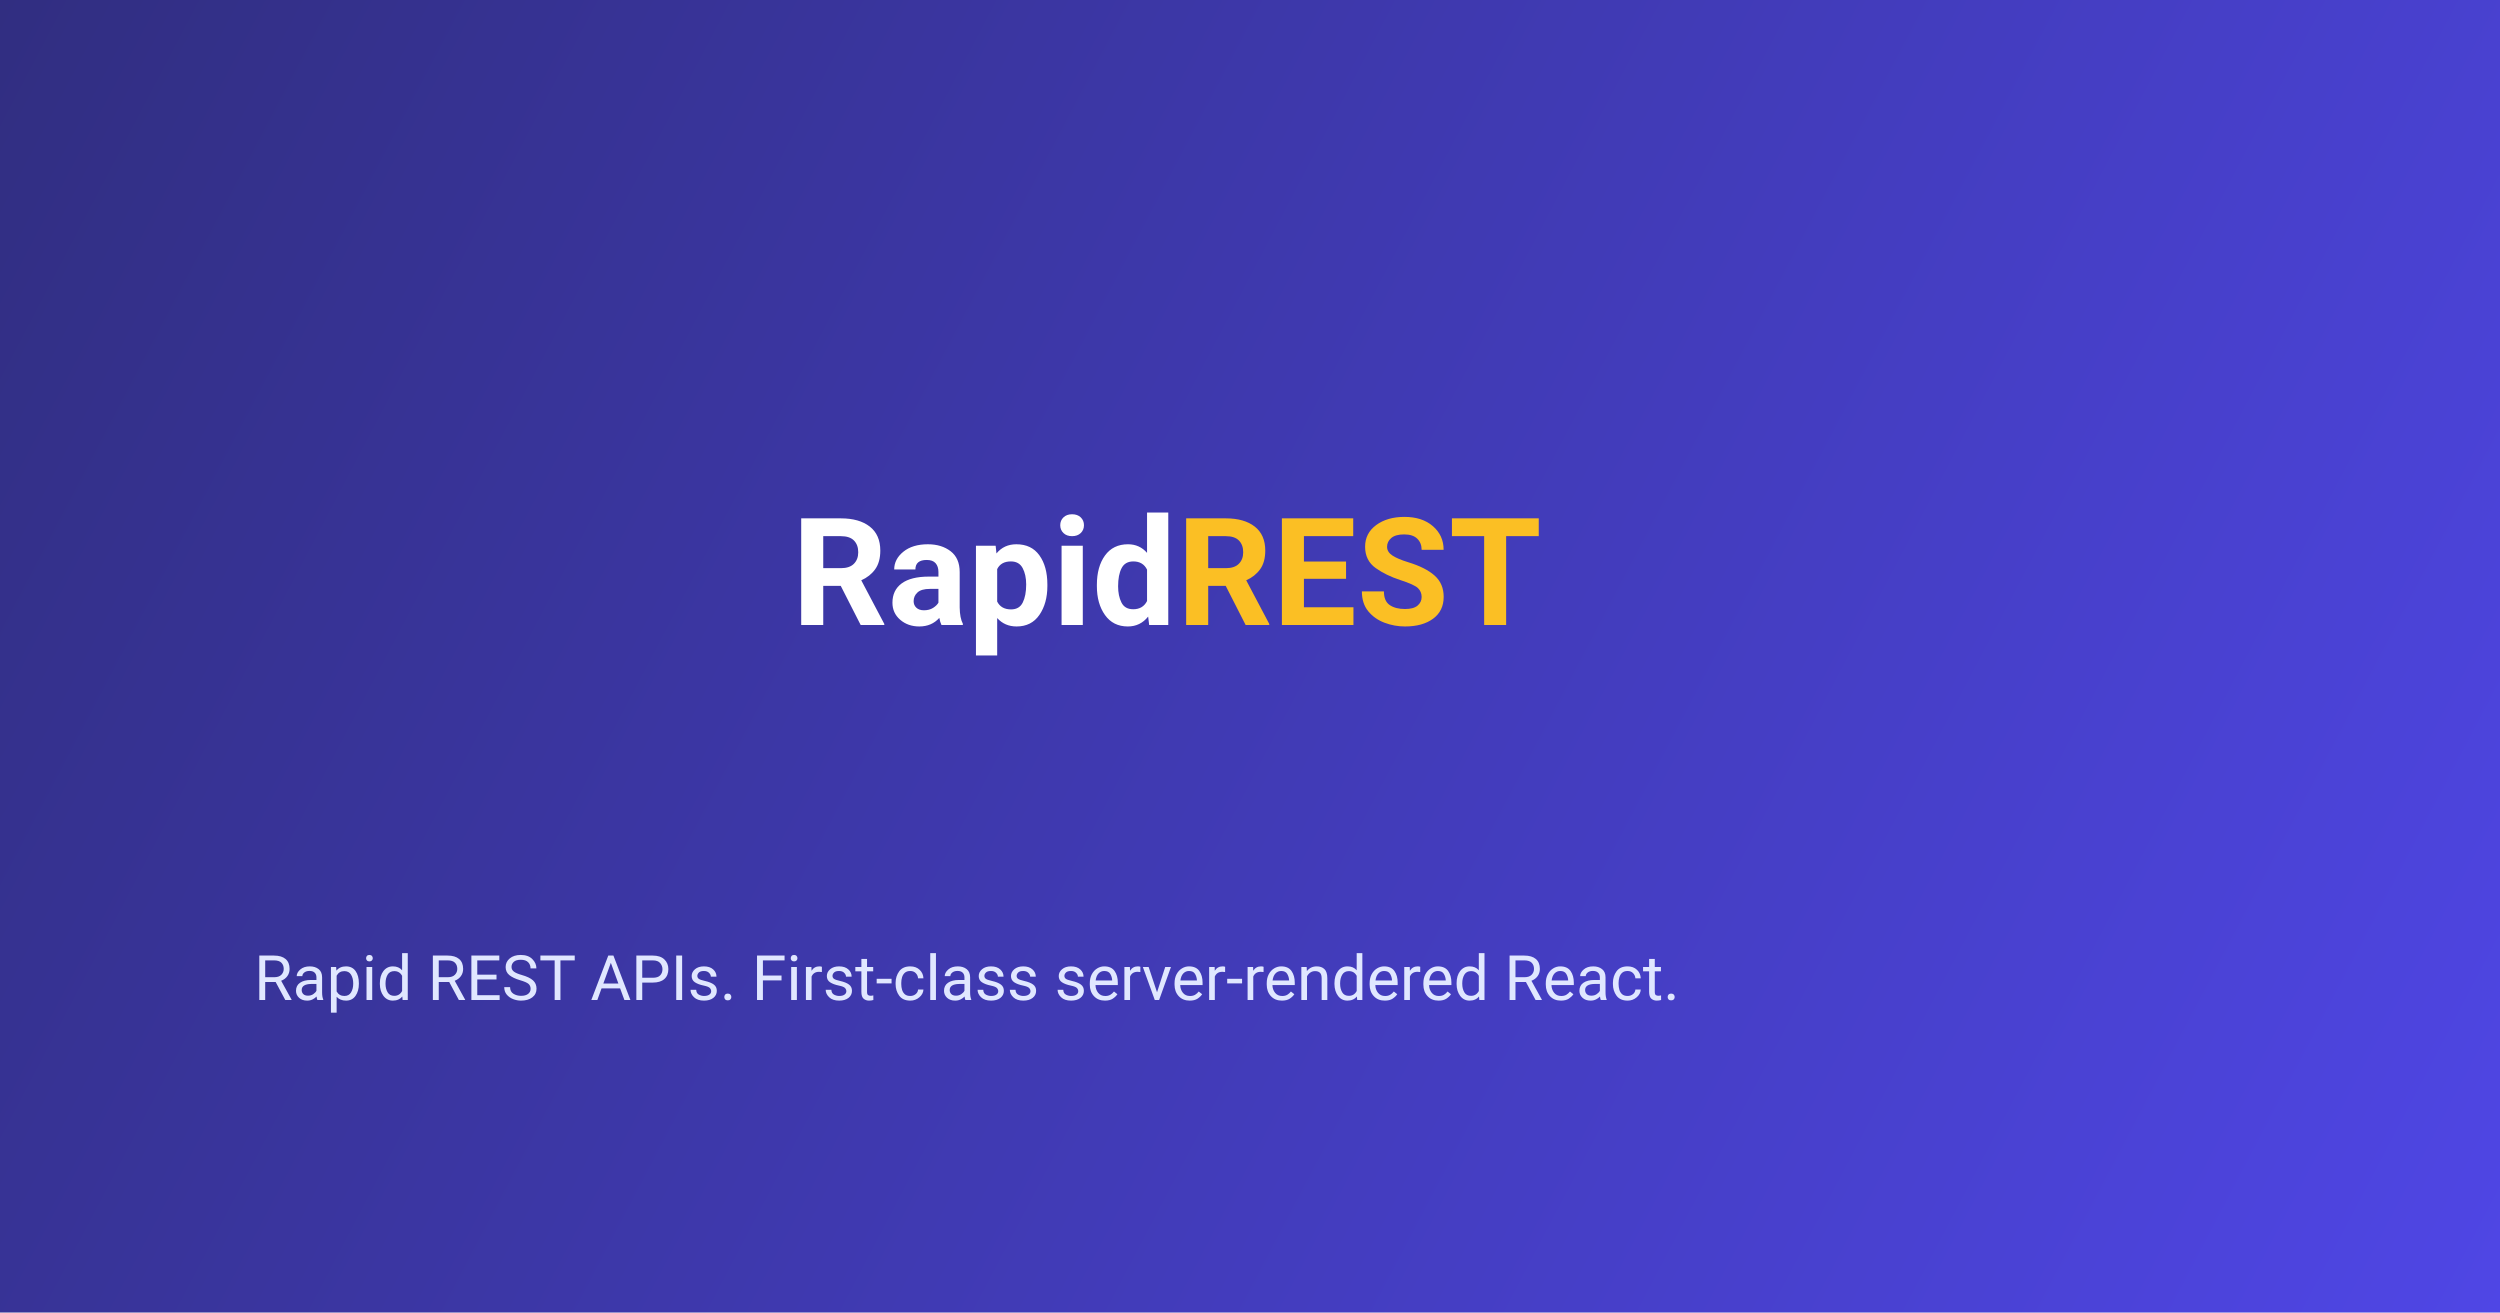
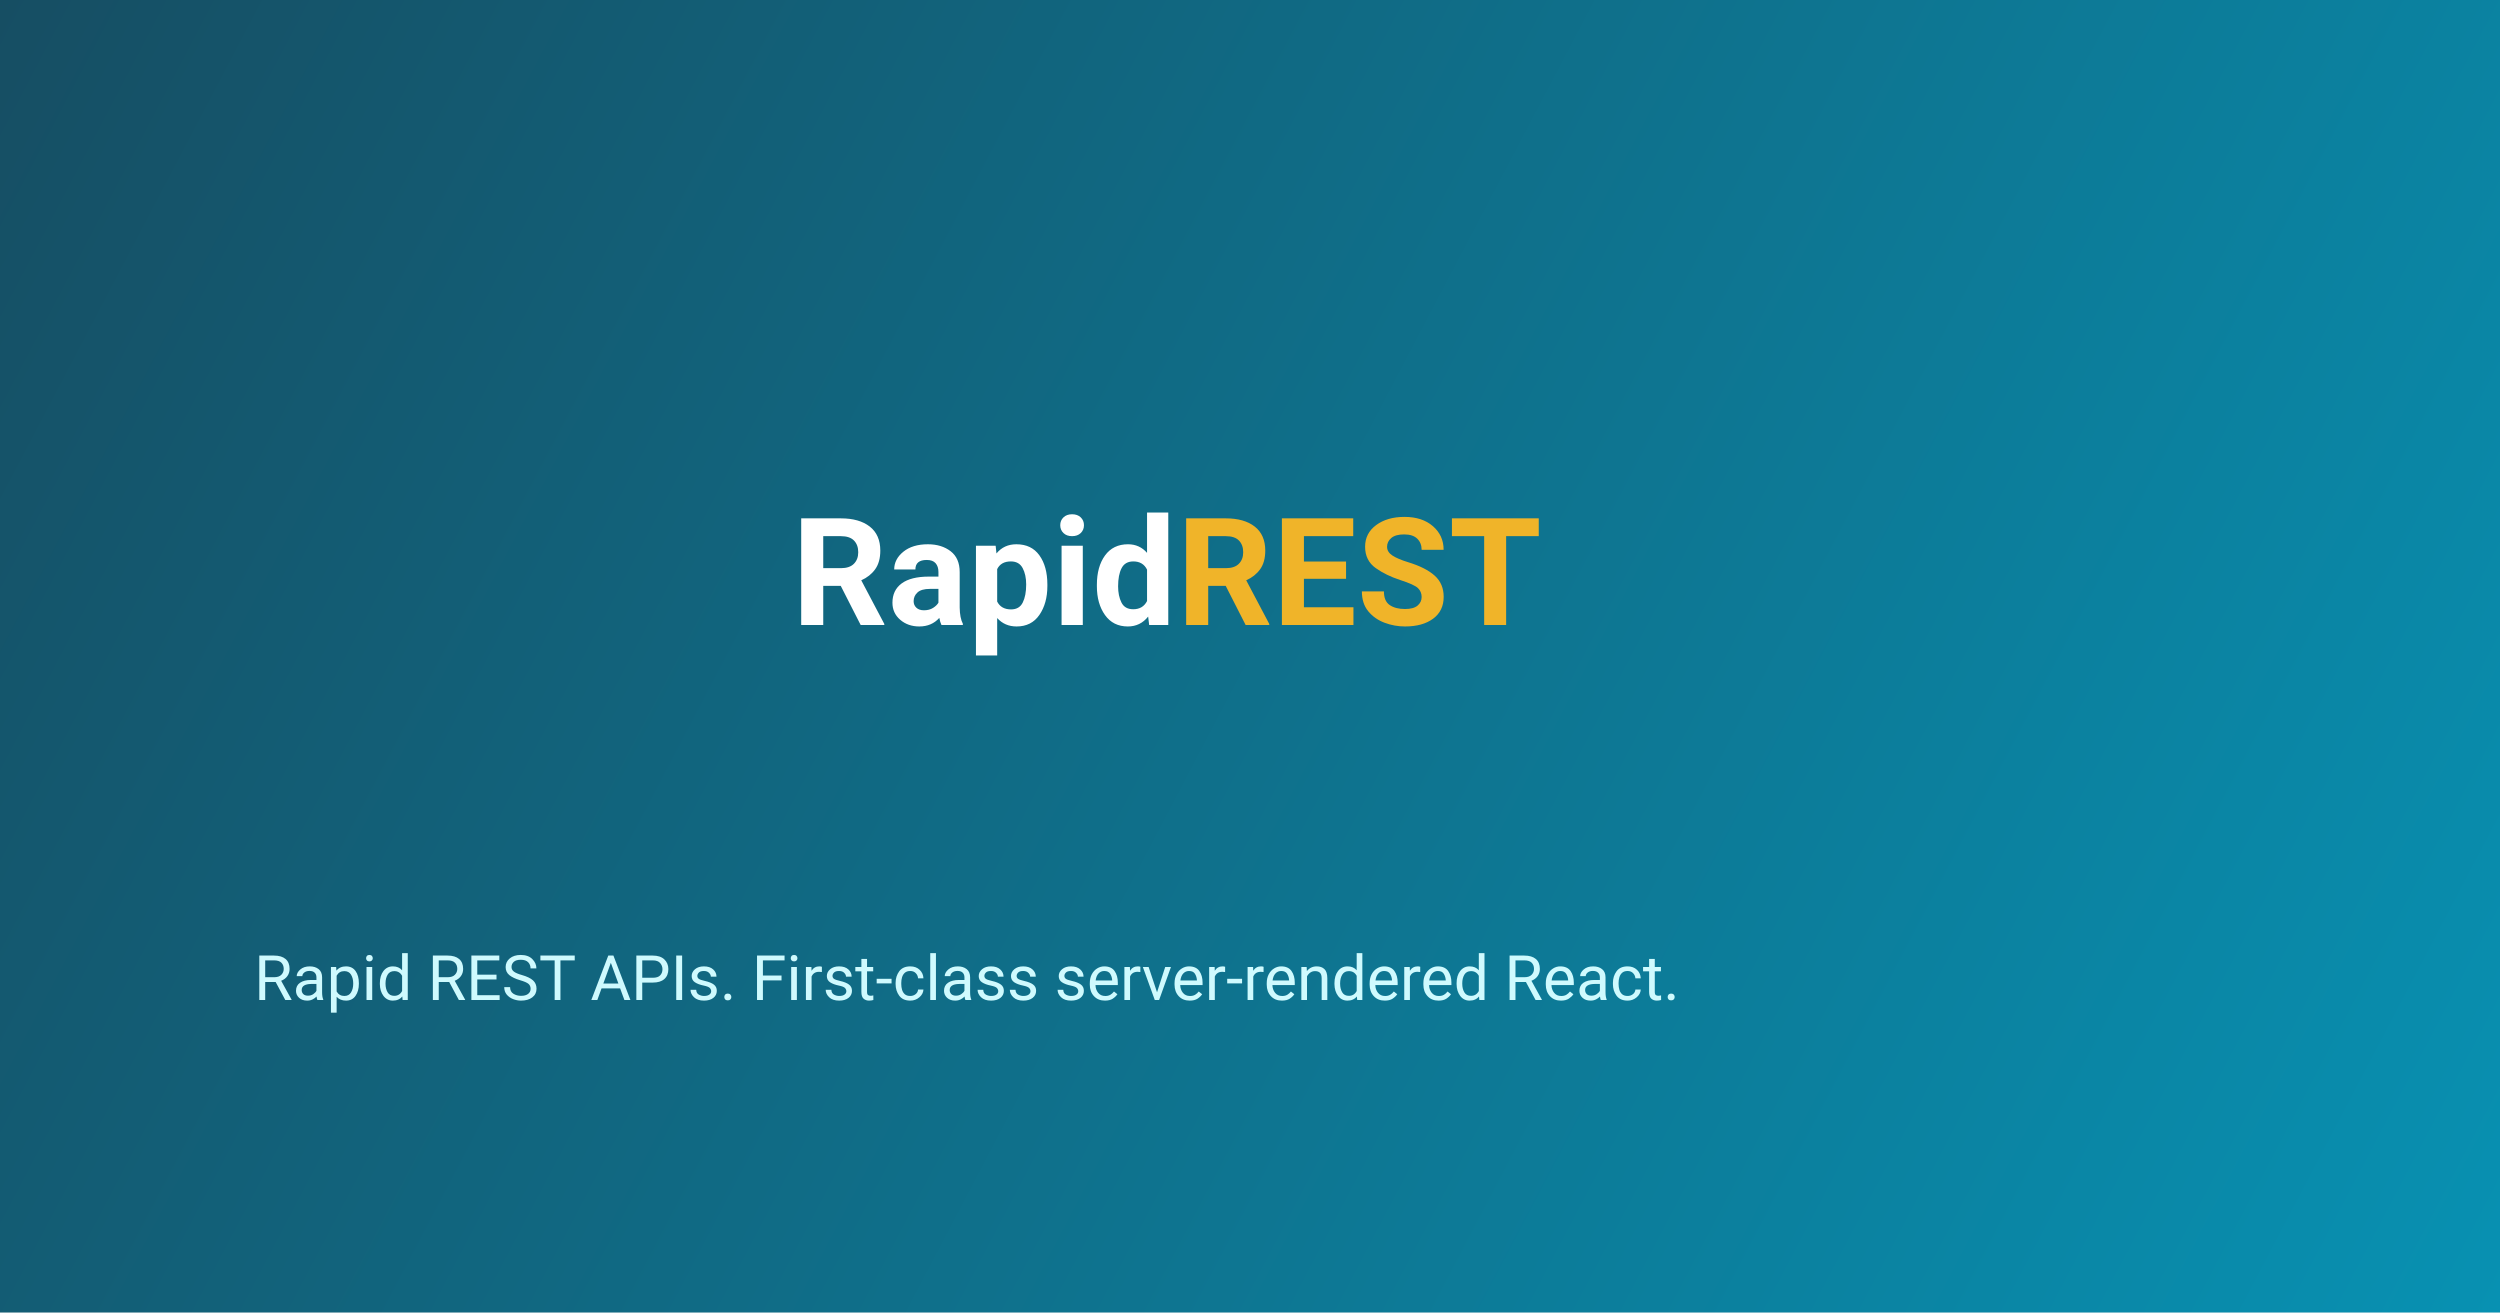
<svg xmlns="http://www.w3.org/2000/svg" width="1200" height="630" viewBox="0 0 1200 630">
  <defs>
    <linearGradient id="bg" x1="0" y1="0" x2="1200" y2="630" gradientUnits="userSpaceOnUse">
-       <stop offset="0" stop-color="#312E81" />
-       <stop offset="1" stop-color="#4F46E5" />
+       <stop offset="0" stop-color="#164E63" />
+       <stop offset="1" stop-color="#0891B2" />
    </linearGradient>
  </defs>
  <rect width="1200" height="630" fill="url(#bg)" />
-   <text x="380" y="300" font-family="-apple-system, 'Segoe UI', Roboto, Helvetica, Arial, sans-serif" font-size="72" font-weight="700" fill="#FFFFFF">Rapid<tspan fill="#FBBF24">REST</tspan>
+   <text x="380" y="300" font-family="-apple-system, 'Segoe UI', Roboto, Helvetica, Arial, sans-serif" font-size="72" font-weight="700" fill="#FFFFFF">Rapid<tspan fill="#F0B429">REST</tspan>
  </text>
-   <text x="122" y="480" font-family="-apple-system, 'Segoe UI', Roboto, Helvetica, Arial, sans-serif" font-size="30" font-weight="400" fill="#E0E7FF">Rapid REST APIs. First-class server-rendered React.</text>
+   <text x="122" y="480" font-family="-apple-system, 'Segoe UI', Roboto, Helvetica, Arial, sans-serif" font-size="30" font-weight="400" fill="#CFFAFE">Rapid REST APIs. First-class server-rendered React.</text>
</svg>
